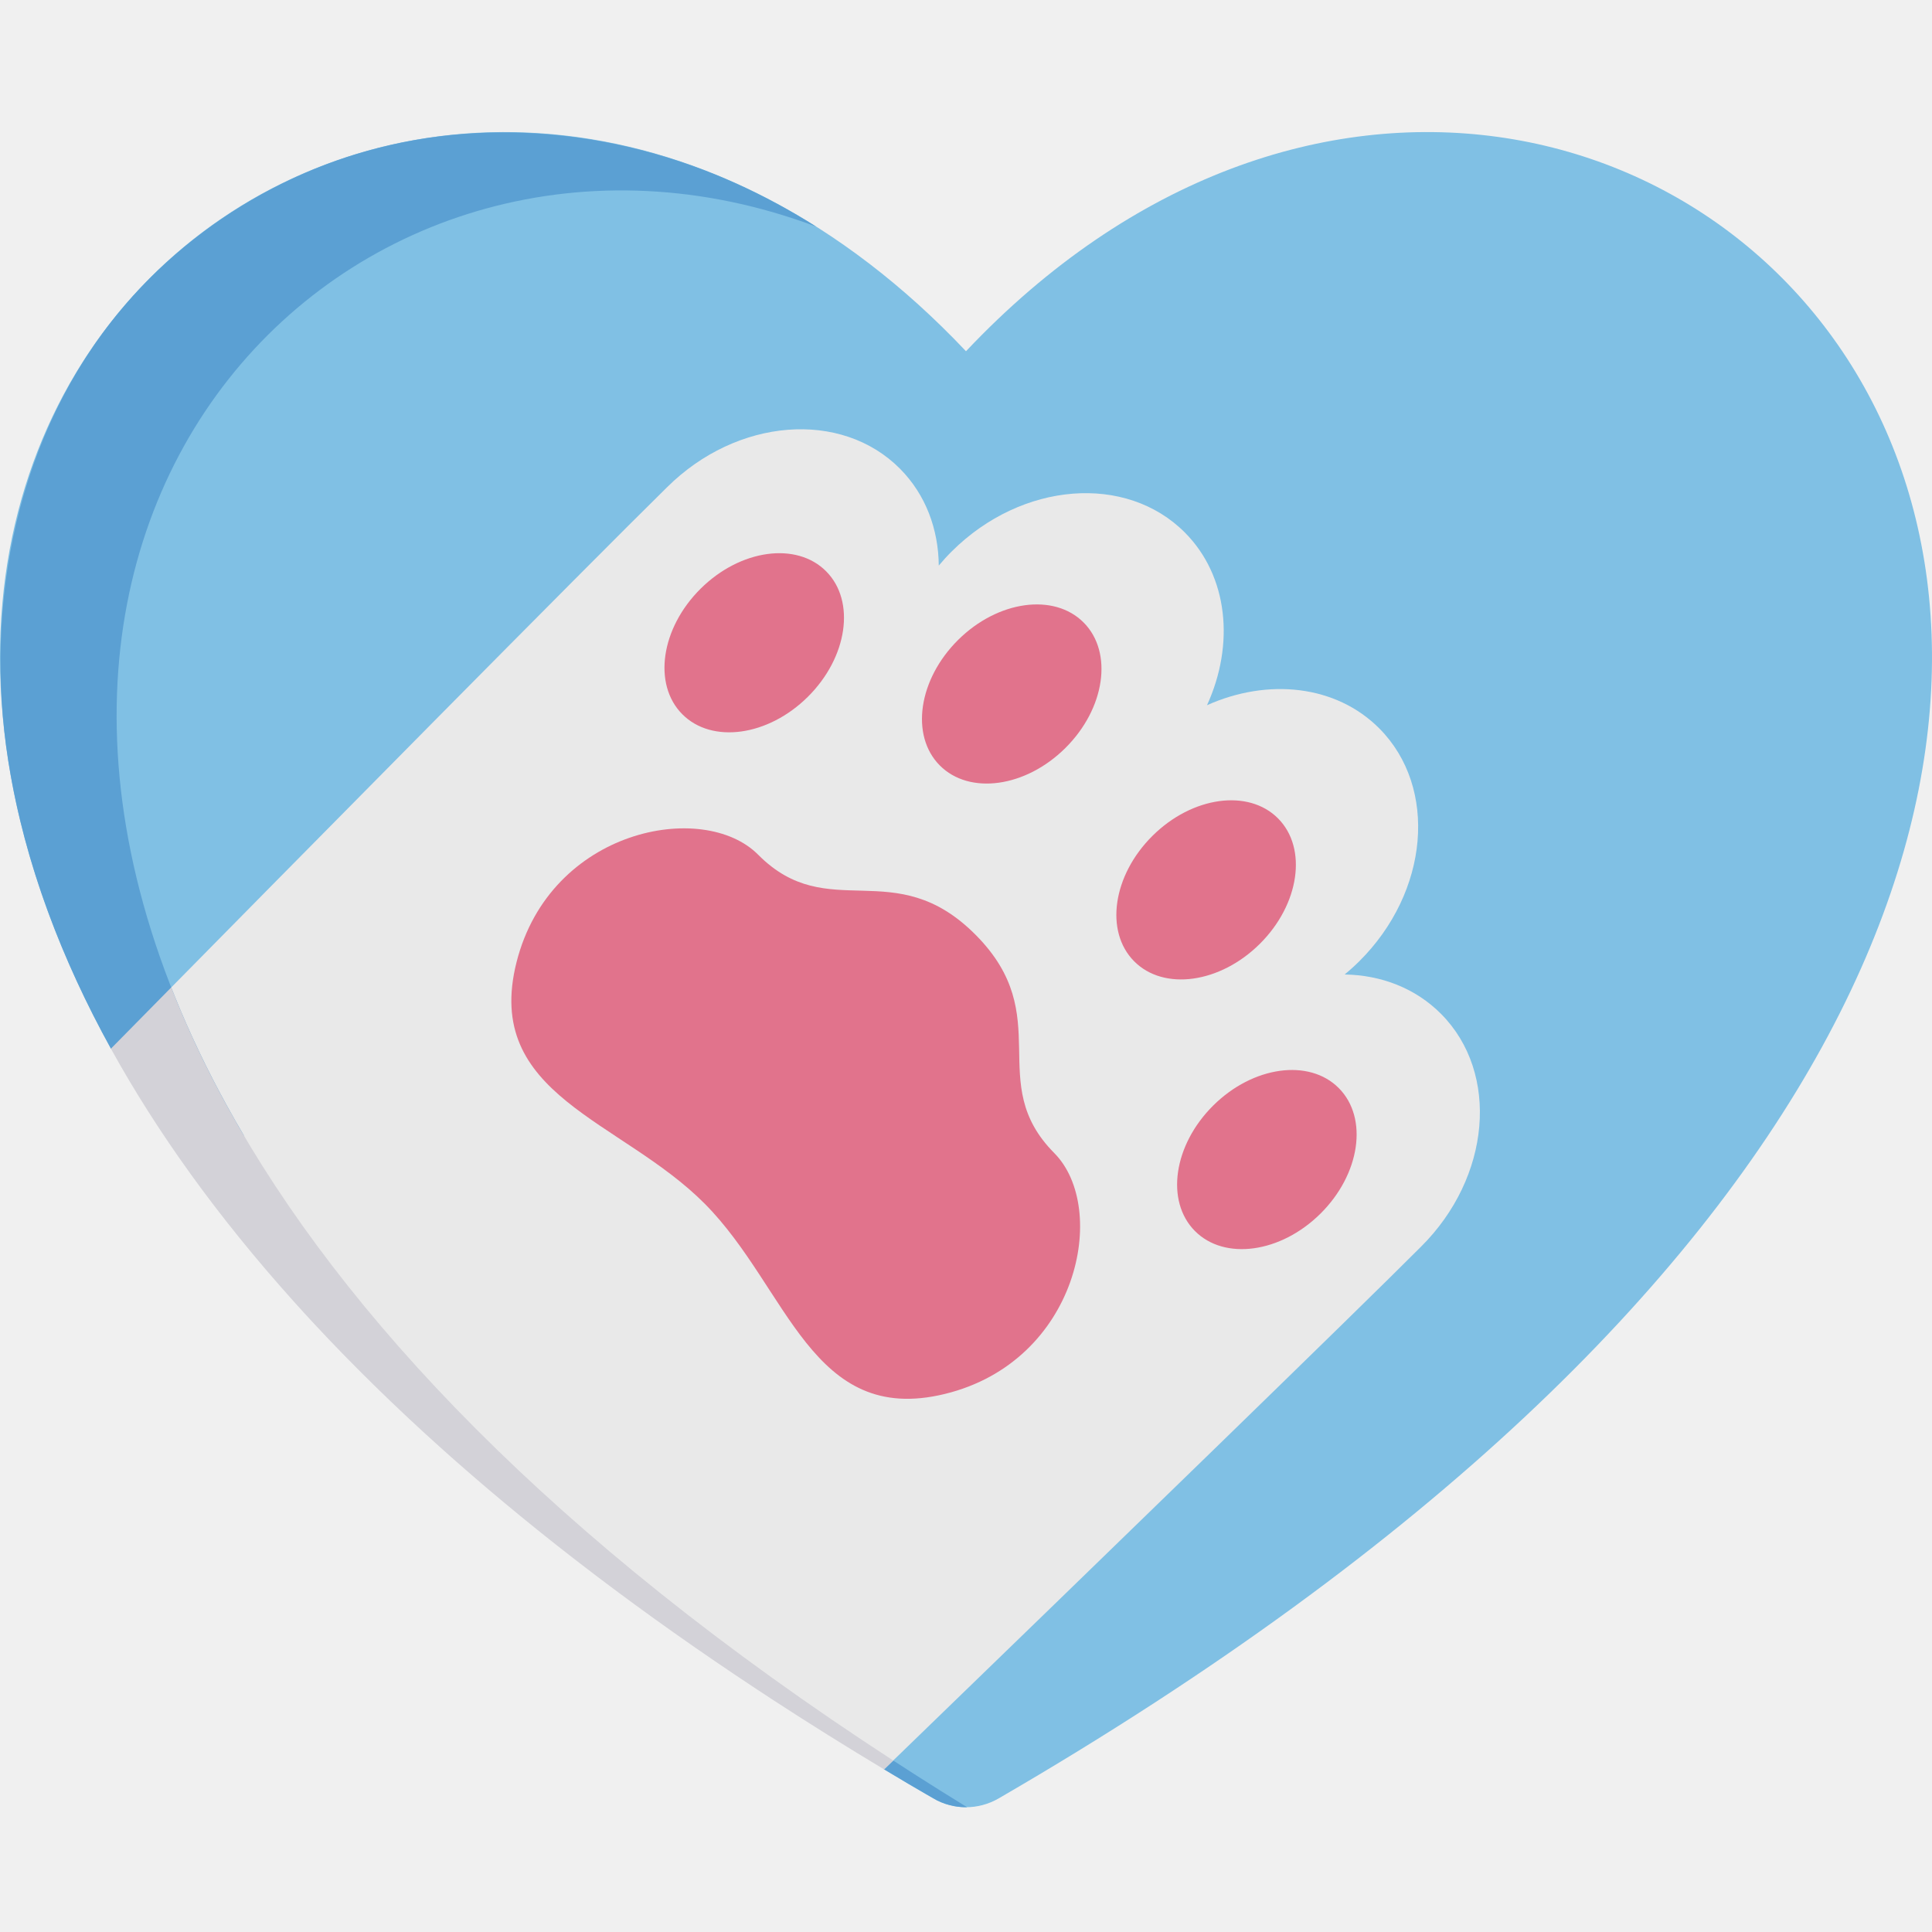
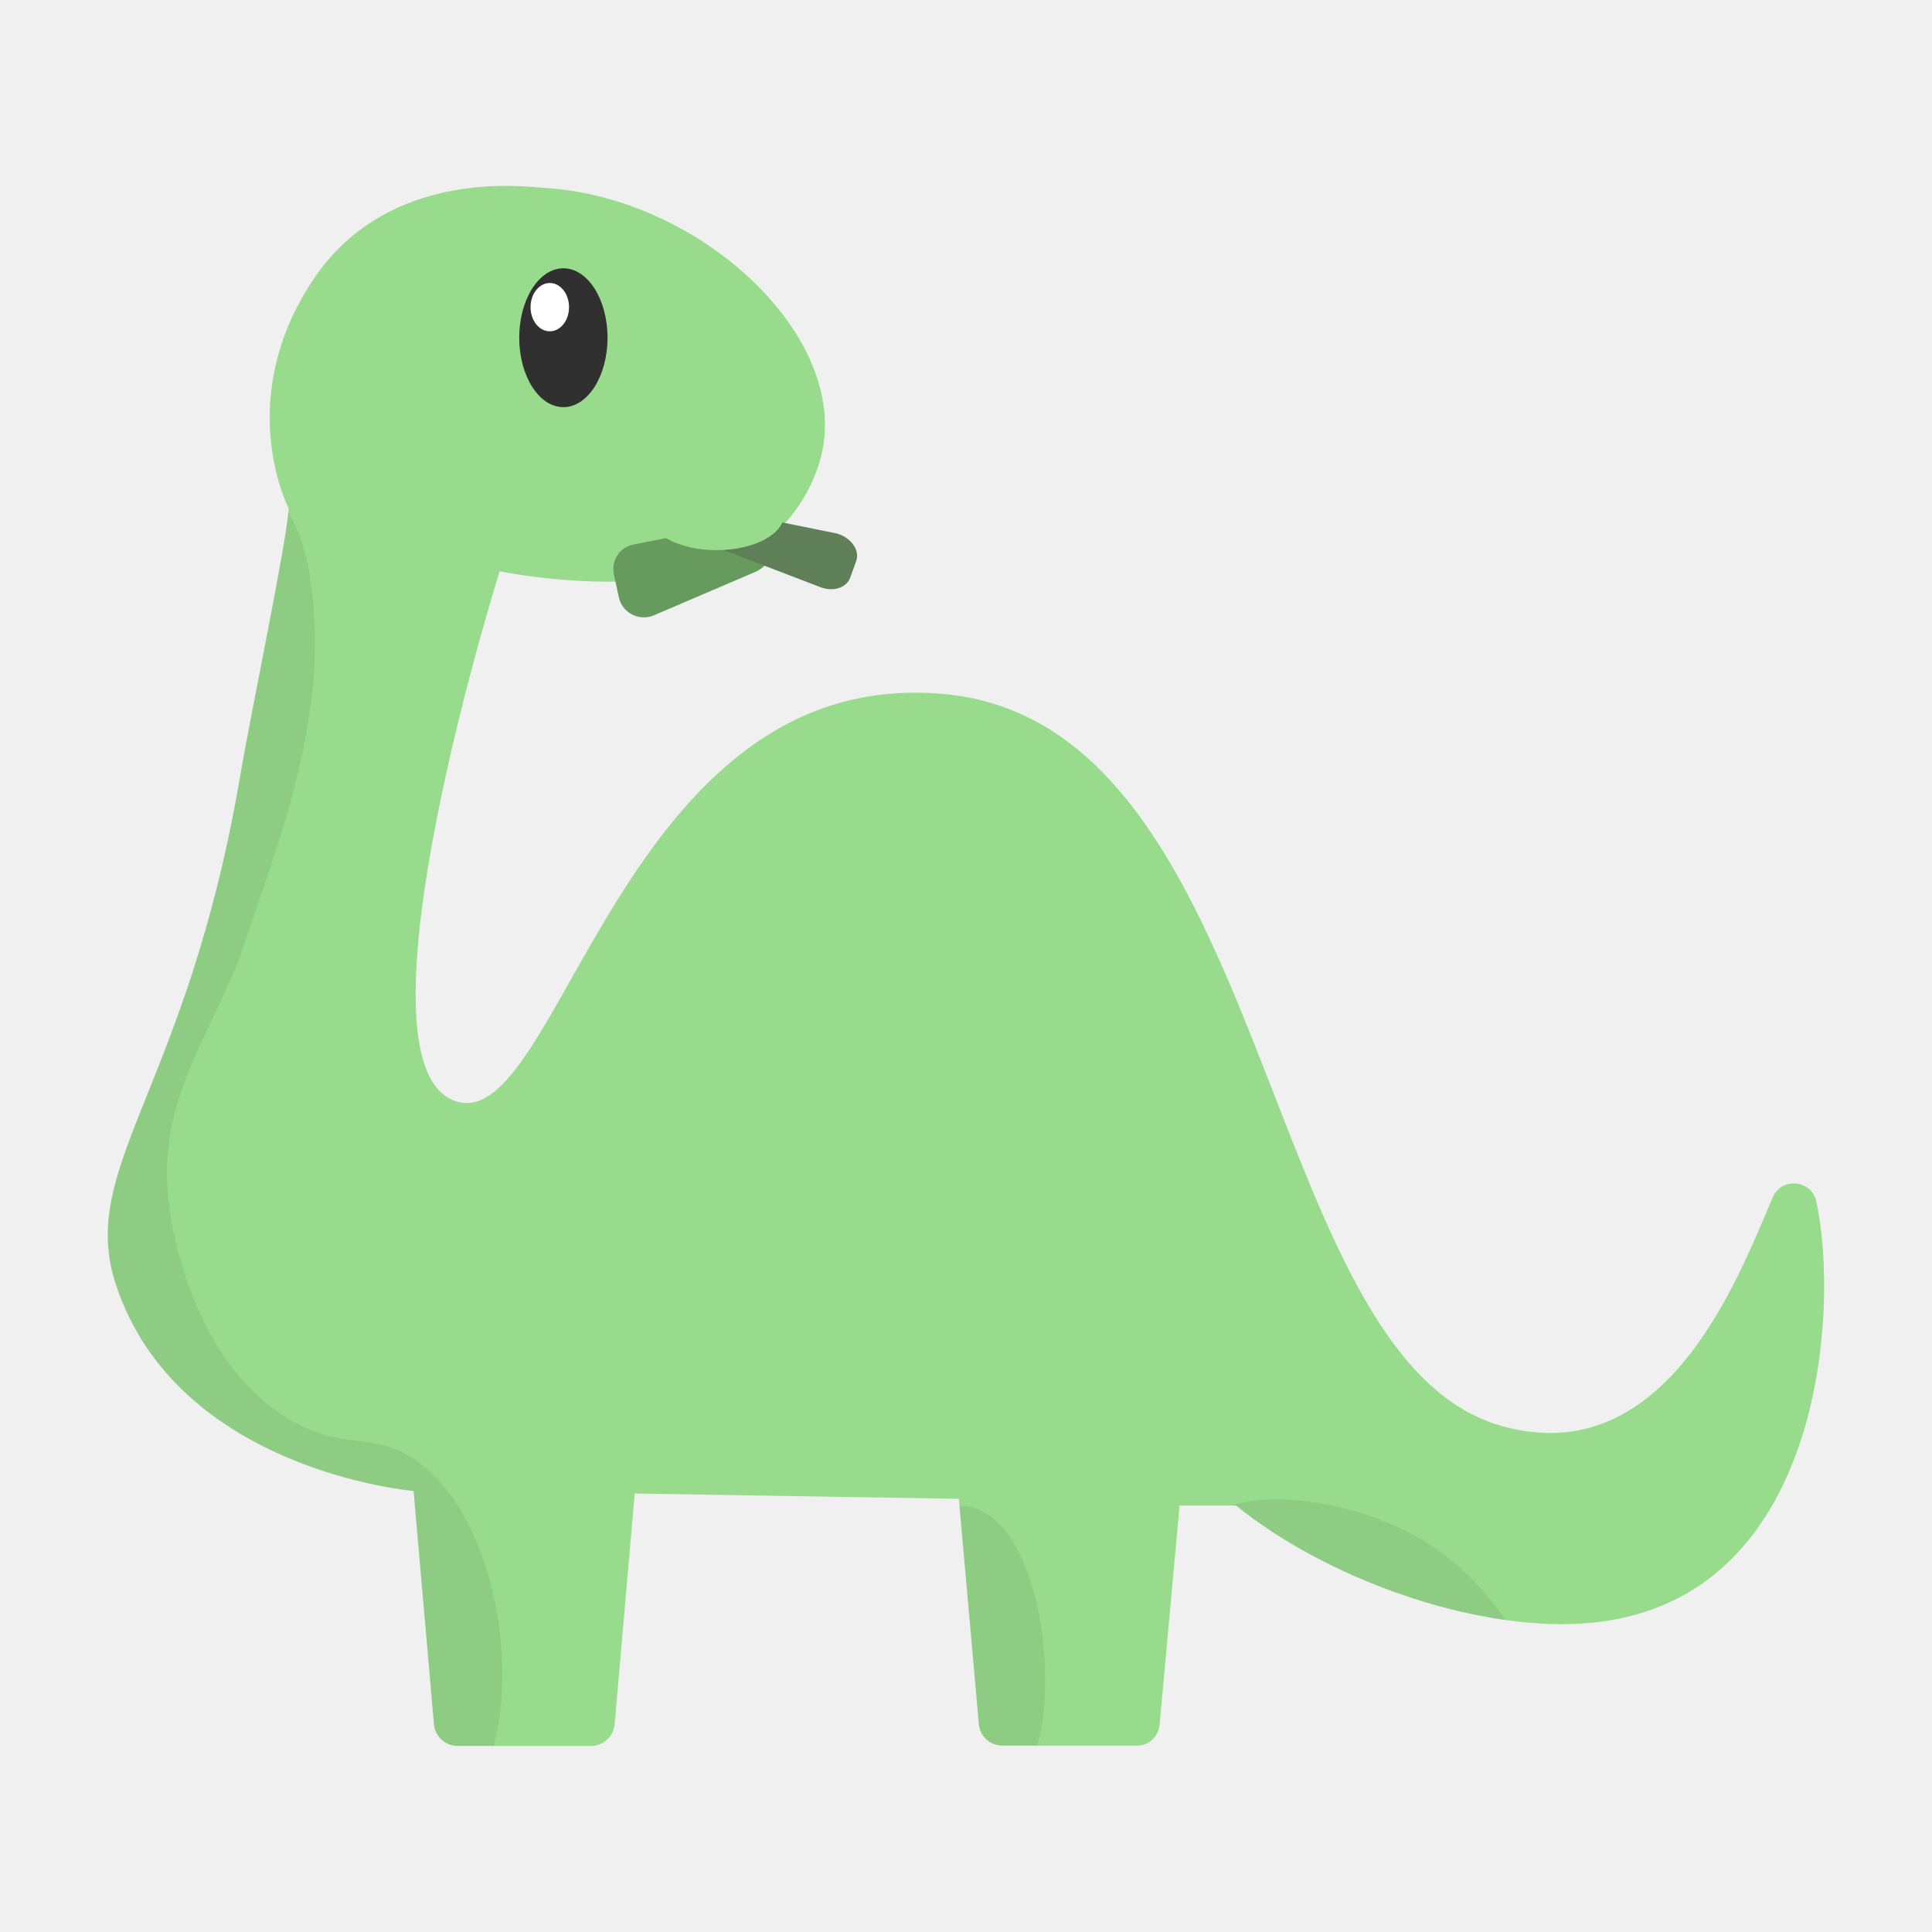
- <svg xmlns="http://www.w3.org/2000/svg" height="511pt" viewBox="0 -34 512 511" width="511pt">
-   <path d="m29.398 243.398c-104.68-189.75 93.707-325.508 226.598-184.816 177.008-187.391 470.211 115.648 8.695 383.496-5.426 3.145-11.961 3.145-17.387 0-4.41-2.555-8.746-5.117-13.012-7.684l-81.656-110.176zm0 0" fill="#80c0e4" />
-   <path d="m248.355 442.641c1.422.699 2.938 1.207 4.492 1.496 1.137.211 2.285.309 3.434.293-9.574-5.891-18.797-11.793-27.672-17.703l5.684 7.668c2.133 1.285 4.281 2.566 6.453 3.848 2.168 1.281 7.254 4.223 7.609 4.398zm0 0" fill="#5ba0d3" />
-   <path d="m376.562 295.906c-16.906 16.957-82.055 80.191-142.27 138.488-107.18-64.344-171.484-130.422-204.895-190.996 51.582-52.375 125.992-127.754 147.391-148.781 18.52-18.387 46.172-20.57 61.738-4.883 6.797 6.863 10.176 16 10.258 25.652 1.105-1.32 2.27-2.605 3.516-3.832 18.531-18.391 46.16-20.574 61.738-4.895 11.484 11.582 13.176 29.66 5.832 45.73 16.121-7.223 34.191-5.398 45.688 6.18 15.566 15.691 13.164 43.312-5.359 61.699-1.254 1.238-2.531 2.391-3.863 3.48 9.656.156 18.773 3.605 25.582 10.469 15.566 15.691 13.164 43.309-5.355 61.688zm0 0" fill="#e9e9e9" />
-   <path d="m195.168 14.152c-31.594-14.281-67.863-18.031-101.211-7.684-23.852 7.398-45.617 21.711-61.773 40.965-27.598 32.867-36.547 77.793-30.012 119.586.059.379.125.762.188 1.141 4.293 26.438 14.137 51.848 27.039 75.238l35.309 23.156c-1.523-2.578-2.992-5.145-4.402-7.703-87.133-157.945 35.711-278.469 155.984-233.301-6.77-4.273-13.828-8.102-21.121-11.398zm0 0" fill="#5ba0d3" />
-   <g fill="#e1738c">
-     <path d="m287.188 130.488c-7.852-7.91-22.754-5.848-33.285 4.605s-12.707 25.336-4.859 33.246c7.852 7.91 22.754 5.852 33.285-4.602 10.535-10.453 12.711-25.34 4.859-33.25zm0 0" />
-     <path d="m218.949 116.914c-7.848-7.91-22.75-5.852-33.285 4.602-10.531 10.453-12.707 25.34-4.859 33.25 7.852 7.91 22.754 5.848 33.285-4.605 10.535-10.453 12.711-25.336 4.859-33.246zm0 0" />
-     <path d="m338.707 182.398c-7.852-7.91-22.754-5.848-33.285 4.605-10.535 10.453-12.711 25.34-4.859 33.25 7.848 7.91 22.75 5.848 33.285-4.605 10.531-10.453 12.707-25.34 4.859-33.25zm0 0" />
-     <path d="m354.805 253.867c-7.852-7.91-22.754-5.848-33.285 4.605-10.535 10.453-12.707 25.34-4.859 33.25 7.852 7.91 22.754 5.848 33.285-4.605 10.535-10.453 12.711-25.34 4.859-33.25zm0 0" />
-     <path d="m279.395 271.078c-18.637-18.777.711-36.117-20.82-57.812-21.531-21.691-39.016-2.477-57.652-21.254-14.512-14.625-55.121-6.848-64.039 28.492-8.918 35.34 27.75 41.695 49.898 64.016 22.148 22.316 28.23 59.031 63.637 50.383 35.406-8.648 43.488-49.199 28.977-63.824zm0 0" />
+ <svg xmlns="http://www.w3.org/2000/svg" version="1.1" id="Capa_1" x="0px" y="0px" viewBox="0 0 512 512" style="enable-background:new 0 0 512 512;" xml:space="preserve">
+   <style type="text/css">
+ 	.st0{fill:#98DB8D;}
+ 	.st1{fill:#669B5D;}
+ 	.st2{fill:#5E7F57;}
+ 	.st3{fill:#303030;}
+ 	.st4{fill:#FFFFFF;}
+ 	.st5{opacity:8.000000e-02;fill:#1D1D1B;}
+ </style>
+   <g>
+     <path class="st0" d="M307.3,457.1l5.3-58.1h15c23.7,19.2,61.7,32.8,90.7,31.3c65.5-3.3,69.2-84.6,63-112c-1.3-5.7-9.2-6.4-11.5-1   l0,0c-9,20.9-28.1,72.9-71.8,60.6c-64.6-18-60.4-185.1-147.1-193.9c-86.7-8.7-102.6,118.2-130.5,107.7   c-28.7-10.7,12-140.3,12-140.3s46.9,9.8,69.9-7.5c9.6-7.2,15.4-18.5,16.2-28.4c2.5-30.3-35.3-63.5-74.3-65.7   c-4.1-0.2-41.5-5.9-61.6,24.9s-7,58.3-6.1,60c-0.5,9.1-10,54-13,71.8c-14.2,82.7-43.2,103-32.7,134.2   c16.4,49.1,78.6,54.4,78.6,54.4h0.2l5.4,61.8c0.3,3.3,3,5.8,6.3,5.8h35.3c3.3,0,6-2.5,6.3-5.8l5.3-61.1l85.9,1.4l5.3,59.7   c0.3,3.3,3,5.7,6.3,5.7H301C304.3,462.8,307,460.3,307.3,457.1z" />
+     <path class="st1" d="M196.2,138.7l-28.3,5.6c-3.7,0.7-6,4.3-5.2,8l1.3,6c0.9,4.1,5.3,6.4,9.2,4.8l27.1-11.6   C207.5,148.3,204.1,137.2,196.2,138.7z" />
+     <path class="st2" d="M191.3,145.6l26.1,10c3.4,1.3,6.9,0.2,7.9-2.5l1.6-4.4c1.1-3-1.6-6.5-5.5-7.4l-27.7-5.6   C186.2,134.2,184.1,142.8,191.3,145.6z" />
+     <ellipse class="st0" cx="189.9" cy="136.3" rx="17.9" ry="9.5" />
+     <g>
+       <ellipse class="st3" cx="149.3" cy="89.5" rx="11.7" ry="18.4" />
+       <ellipse class="st4" cx="145.7" cy="81.4" rx="5.1" ry="6.4" />
+     </g>
+     <path class="st5" d="M108.7,386c-10.4-6.3-17.4-1.9-30.5-9c-26.1-14.1-32.2-49.5-33-54.7c-3.9-24.7,5.1-39.2,14.1-58.7   c1.2-2.8,2.5-5.7,3.8-8.7c11.5-34.1,25.5-68.1,18.5-105.1c-0.9-4.3-2.6-9.8-5.2-14c-1.1,11.1-10,53.5-12.9,70.7   c-14.2,82.7-43.2,103-32.7,134.2c16.4,49.1,78.6,54.4,78.6,54.4h0.2l5.4,61.8c0.3,3.3,3,5.8,6.3,5.8h9.5   C137.5,438,129.5,398.7,108.7,386z" />
+     <path class="st5" d="M274.9,462.6c5.5-19,0.2-57.2-16.3-62.8c-1-0.4-2.5-0.7-4.3-0.7l5.1,57.8c0.3,3.3,3,5.7,6.3,5.7H274.9z" />
+     <path class="st5" d="M376.9,408.1c-16.1-9.5-38.4-13.2-50.5-9.1h1.2c18.7,15.1,46.3,26.8,71.3,30.3   C394,421.9,386.9,414.1,376.9,408.1z" />
  </g>
-   <path d="m236.711 432.055c-90.254-58.66-146.07-118.199-176.406-173.203-5.93-10.746-10.875-21.316-14.926-31.672-5.504 5.582-10.855 11.016-15.98 16.219 12.008 21.77 28.004 44.25 48.547 67.102 1.785 1.988 3.605 3.98 5.461 5.973 10.203 10.957 21.461 21.996 33.828 33.078 1.125 1.008 2.258 2.016 3.398 3.023 22.855 20.164 49.406 40.453 80.012 60.652 1.531 1.012 3.07 2.02 4.621 3.031 9.305 6.055 18.977 12.102 29.027 18.137.805-.781 1.609-1.559 2.418-2.34zm0 0" fill="#d3d2d8" />
</svg>
